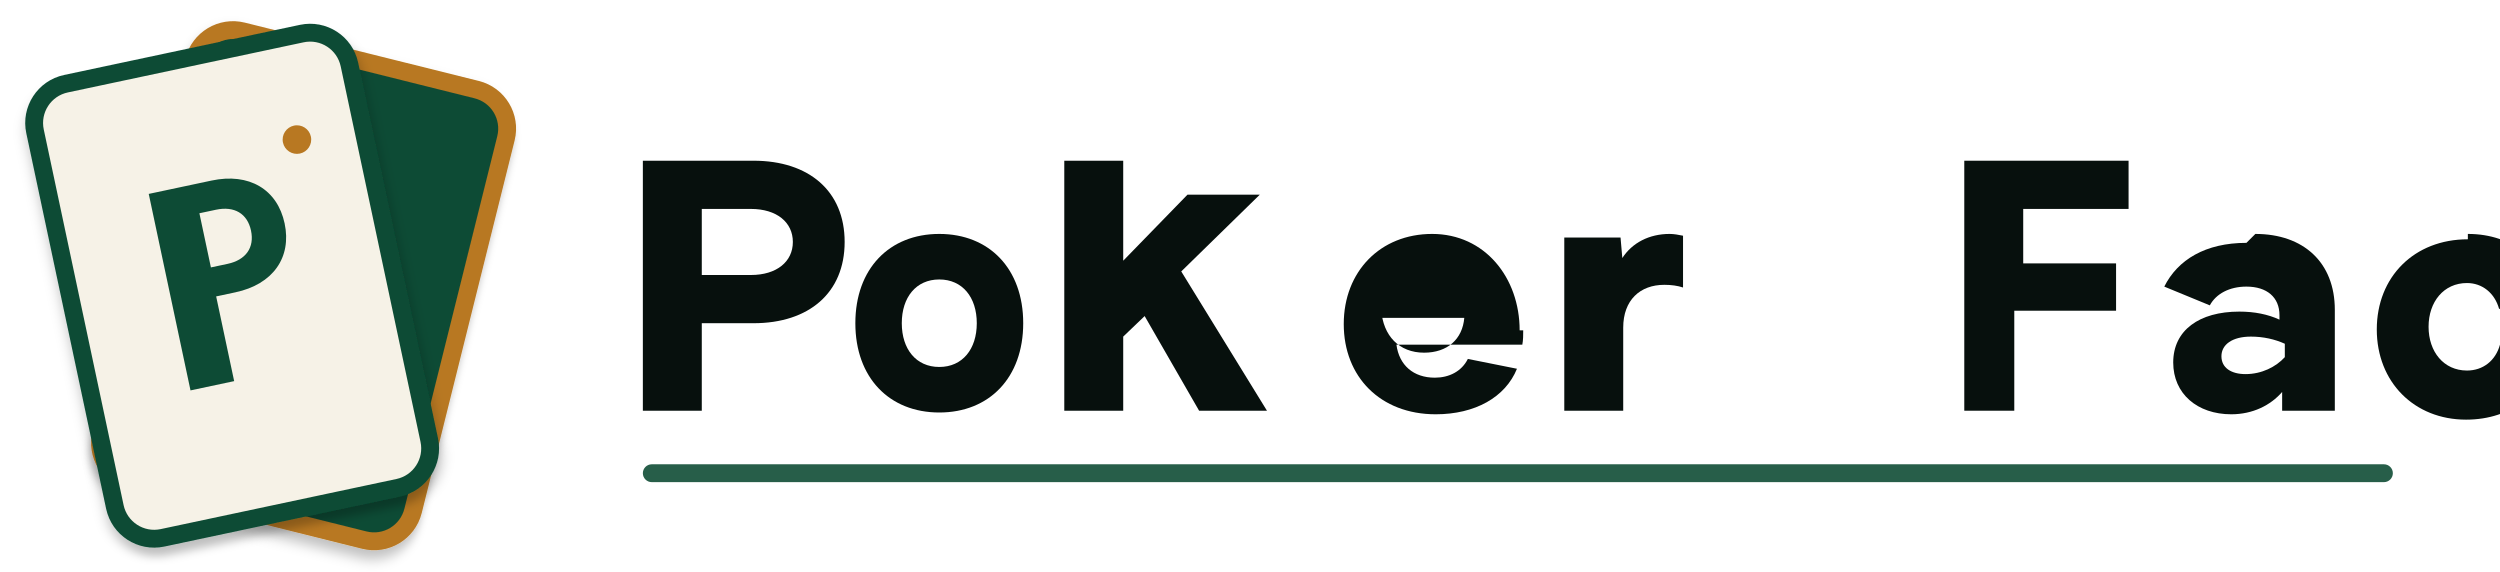
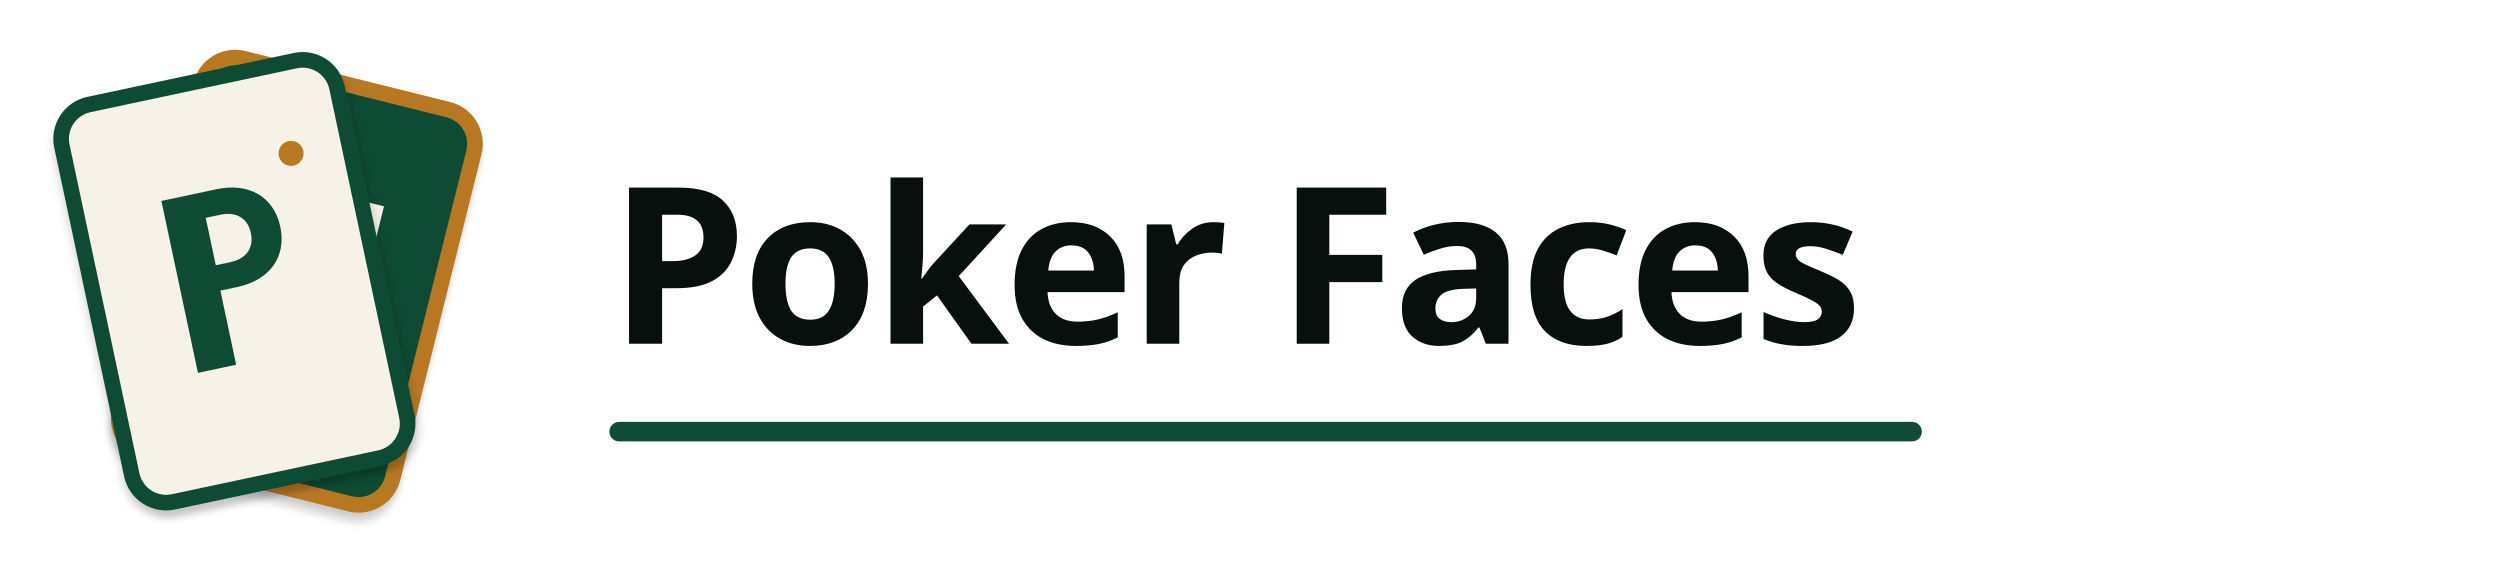
- <svg xmlns="http://www.w3.org/2000/svg" viewBox="0 0 280 64" role="img" aria-label="Poker Faces">
+ <svg xmlns="http://www.w3.org/2000/svg" viewBox="0 0 320 72" role="img" aria-label="Poker Faces">
  <defs>
    <filter id="soft" x="-10%" y="-10%" width="120%" height="120%">
-       <feDropShadow dx="0" dy="1" stdDeviation="0.6" flood-color="#07100D" flood-opacity="0.25" />
+       <feDropShadow dx="0" dy="1" stdDeviation="0.55" flood-color="#07100D" flood-opacity="0.22" />
    </filter>
  </defs>
-   <g transform="translate(0 0)">
+   <g transform="translate(4 4)">
    <g transform="translate(34 32) rotate(14) translate(-18 -26)" filter="url(#soft)">
      <rect x="0" y="0" width="36" height="52" rx="4.5" fill="#0F4C35" stroke="#B87822" stroke-width="2" />
-       <path fill="#F6F2E7" d="M11 14h6.2c3.4 0 5.6 1.9 5.6 4.7 0 2.2-1.2 3.7-3.2 4.4l3.8 9.4h-5.1l-3.3-8.2H16v8.2H11V14zm5.1 7.4c1.35 0 2.15-.7 2.15-1.85S17.45 17.7 16.1 17.7H16v3.7h.1z" />
+       <path fill="#F6F2E7" d="M11 14h15.5v4.8H16.2v5.2h8.8v4.6H16.2V38H11V14z" />
    </g>
    <g transform="translate(26 32) rotate(-12) translate(-18 -26)" filter="url(#soft)">
      <rect x="0" y="0" width="36" height="52" rx="4.5" fill="#F6F2E7" stroke="#0F4C35" stroke-width="2" />
      <path fill="#0F4C35" d="M11 14h7.2c4.3 0 7 2.5 7 6.4 0 3.9-2.7 6.4-7 6.4H16v9.7H11V14zm5.1 9.5h1.9c2.1 0 3.35-1.15 3.35-3.1S20.1 17.3 18 17.3h-1.9v6.2z" />
      <circle cx="28.5" cy="11.5" r="1.6" fill="#B87822" />
    </g>
  </g>
-   <g fill="#07100D" transform="translate(72 18)">
-     <path d="M0 0h12.4c6.2 0 10.2 3.4 10.2 9.1S18.6 18.2 12.4 18.2H6.6V28H0V0zm6.6 12.8h5.5c2.9 0 4.7-1.5 4.7-3.7s-1.8-3.7-4.7-3.7H6.6v7.4z" />
-     <path d="M33.2 8.2c5.6 0 9.4 3.9 9.4 10s-3.8 10-9.4 10-9.4-3.9-9.4-10 3.8-10 9.4-10zm0 5.1c-2.6 0-4.2 2-4.2 4.9s1.6 4.9 4.2 4.9 4.2-2 4.2-4.9-1.6-4.9-4.2-4.9z" />
-     <path d="M47.2 0h6.6v11.2l7.2-7.4h8.1l-8.8 8.6 9.6 15.6h-7.6l-6.1-10.6-2.4 2.3V28h-6.6V0z" />
-     <path d="M82.4 17.6h9.6c-.2 2.4-1.9 3.9-4.5 3.9-2.8 0-4.6-1.9-4.8-4.8h-.3zm15.8 1.4c0-5.9-3.9-10.8-9.8-10.8-5.8 0-9.9 4.2-9.9 10.1 0 5.9 4.1 10.1 10.3 10.1 4.4 0 7.8-1.9 9.1-5.1l-5.5-1.1c-.7 1.4-2.1 2.1-3.7 2.1-2.4 0-4-1.4-4.3-3.7h14.1c.1-.5.1-1.1.1-1.6z" />
-     <path d="M103.2 8.6h6.3l.2 2.3c1.1-1.7 3-2.7 5.3-2.7.5 0 1 .1 1.5.2v5.8c-.6-.2-1.3-.3-2.1-.3-2.7 0-4.6 1.7-4.6 4.8V28h-6.6V8.6z" />
-     <path d="M148 0h18.4v5.4h-11.8v6.1H165v5.3h-11.4V28H148V0z" />
-     <path d="M180.6 8.2c5.4 0 8.9 3.2 8.9 8.5V28h-5.9v-2.1c-1.3 1.5-3.3 2.5-5.7 2.5-3.8 0-6.5-2.3-6.5-5.8 0-3.6 2.9-5.7 7.4-5.7 1.7 0 3.2.3 4.5.9v-.5c0-2-1.4-3.2-3.7-3.2-1.9 0-3.4.8-4.1 2.1l-5.1-2.1c1.5-3 4.6-4.9 9.2-4.9zm-1.1 15.7c1.8 0 3.4-.8 4.4-1.9v-1.5c-1.1-.5-2.4-.8-3.8-.8-2.1 0-3.3.9-3.3 2.2s1.1 2 2.7 2z" />
-     <path d="M204.4 8.2c5.1 0 8.5 3.1 9.3 7.1l-5.8 1.3c-.5-1.8-1.9-2.9-3.6-2.9-2.6 0-4.3 2.1-4.3 4.9s1.7 4.9 4.3 4.9c1.8 0 3.2-1.1 3.7-2.9l5.8 1.2c-.9 4.1-4.4 7.2-9.6 7.2-5.8 0-10-4.2-10-10.1s4.2-10.1 10.2-10.1z" />
-     <path d="M227.2 17.6h9.6c-.2 2.4-1.9 3.9-4.5 3.9-2.8 0-4.6-1.9-4.8-4.8h-.3zm15.8 1.4c0-5.9-3.9-10.8-9.8-10.8-5.8 0-9.9 4.2-9.9 10.1 0 5.9 4.1 10.1 10.3 10.1 4.4 0 7.8-1.9 9.1-5.1l-5.5-1.1c-.7 1.4-2.1 2.1-3.7 2.1-2.4 0-4-1.4-4.3-3.7h14.1c.1-.5.1-1.1.1-1.6z" />
-     <path d="M256.4 8.4c4.2 0 7.2 2.1 7.8 5.2l-5.6 1.1c-.3-1.1-1.3-1.8-2.5-1.8-1.1 0-1.8.5-1.8 1.2 0 .9.6 1.3 2.8 1.8l1.6.4c4.1.9 6.2 2.6 6.2 5.8 0 3.7-3.2 6.3-8.1 6.3-4.6 0-7.8-2.3-8.4-5.7l5.7-1.1c.4 1.3 1.6 2.1 3 2.1 1.3 0 2.1-.6 2.1-1.4 0-.8-.6-1.2-2.7-1.7l-1.7-.4c-3.9-.9-6-2.7-6-5.9 0-3.5 3-6 7.6-6z" />
-   </g>
-   <rect x="72" y="52" width="196" height="2" rx="1" fill="#0F4C35" opacity="0.9" />
+   <text x="78" y="44" fill="#07100D" font-family="Manrope, 'Segoe UI', system-ui, sans-serif" font-size="28" font-weight="700" letter-spacing="-0.02em">Poker Faces</text>
+   <rect x="78" y="54" width="168" height="2.5" rx="1.25" fill="#0F4C35" />
</svg>
